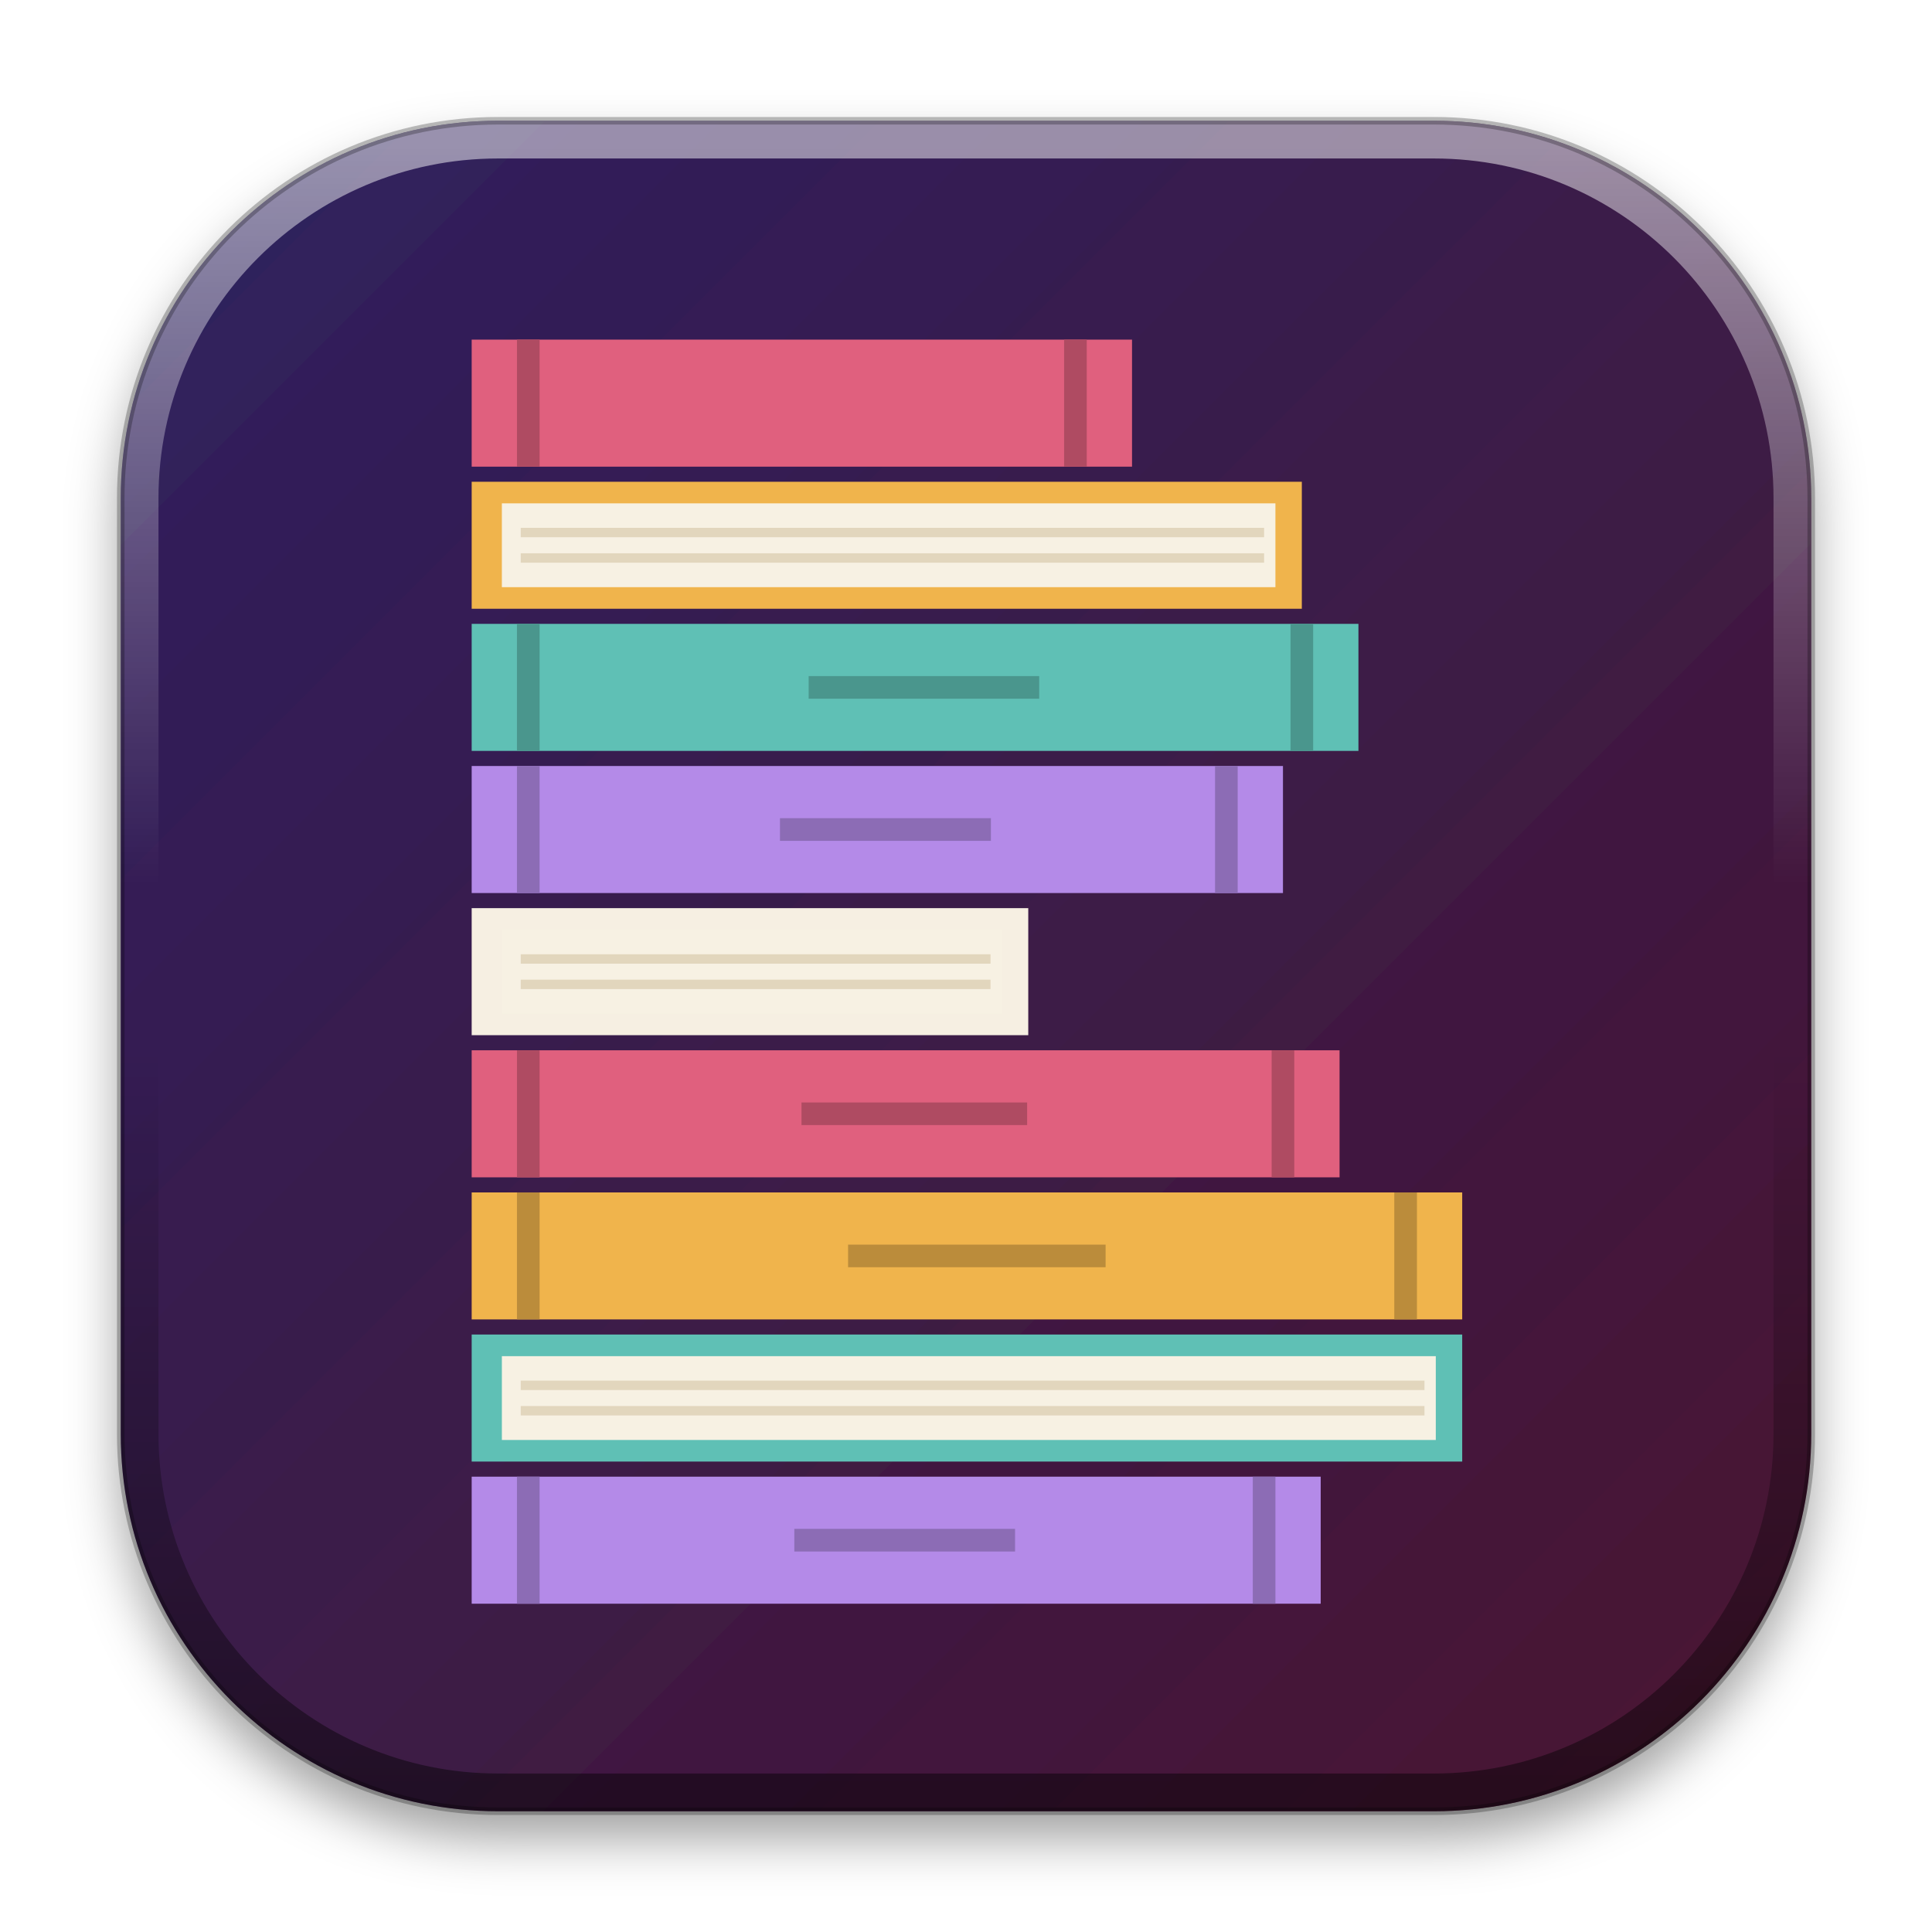
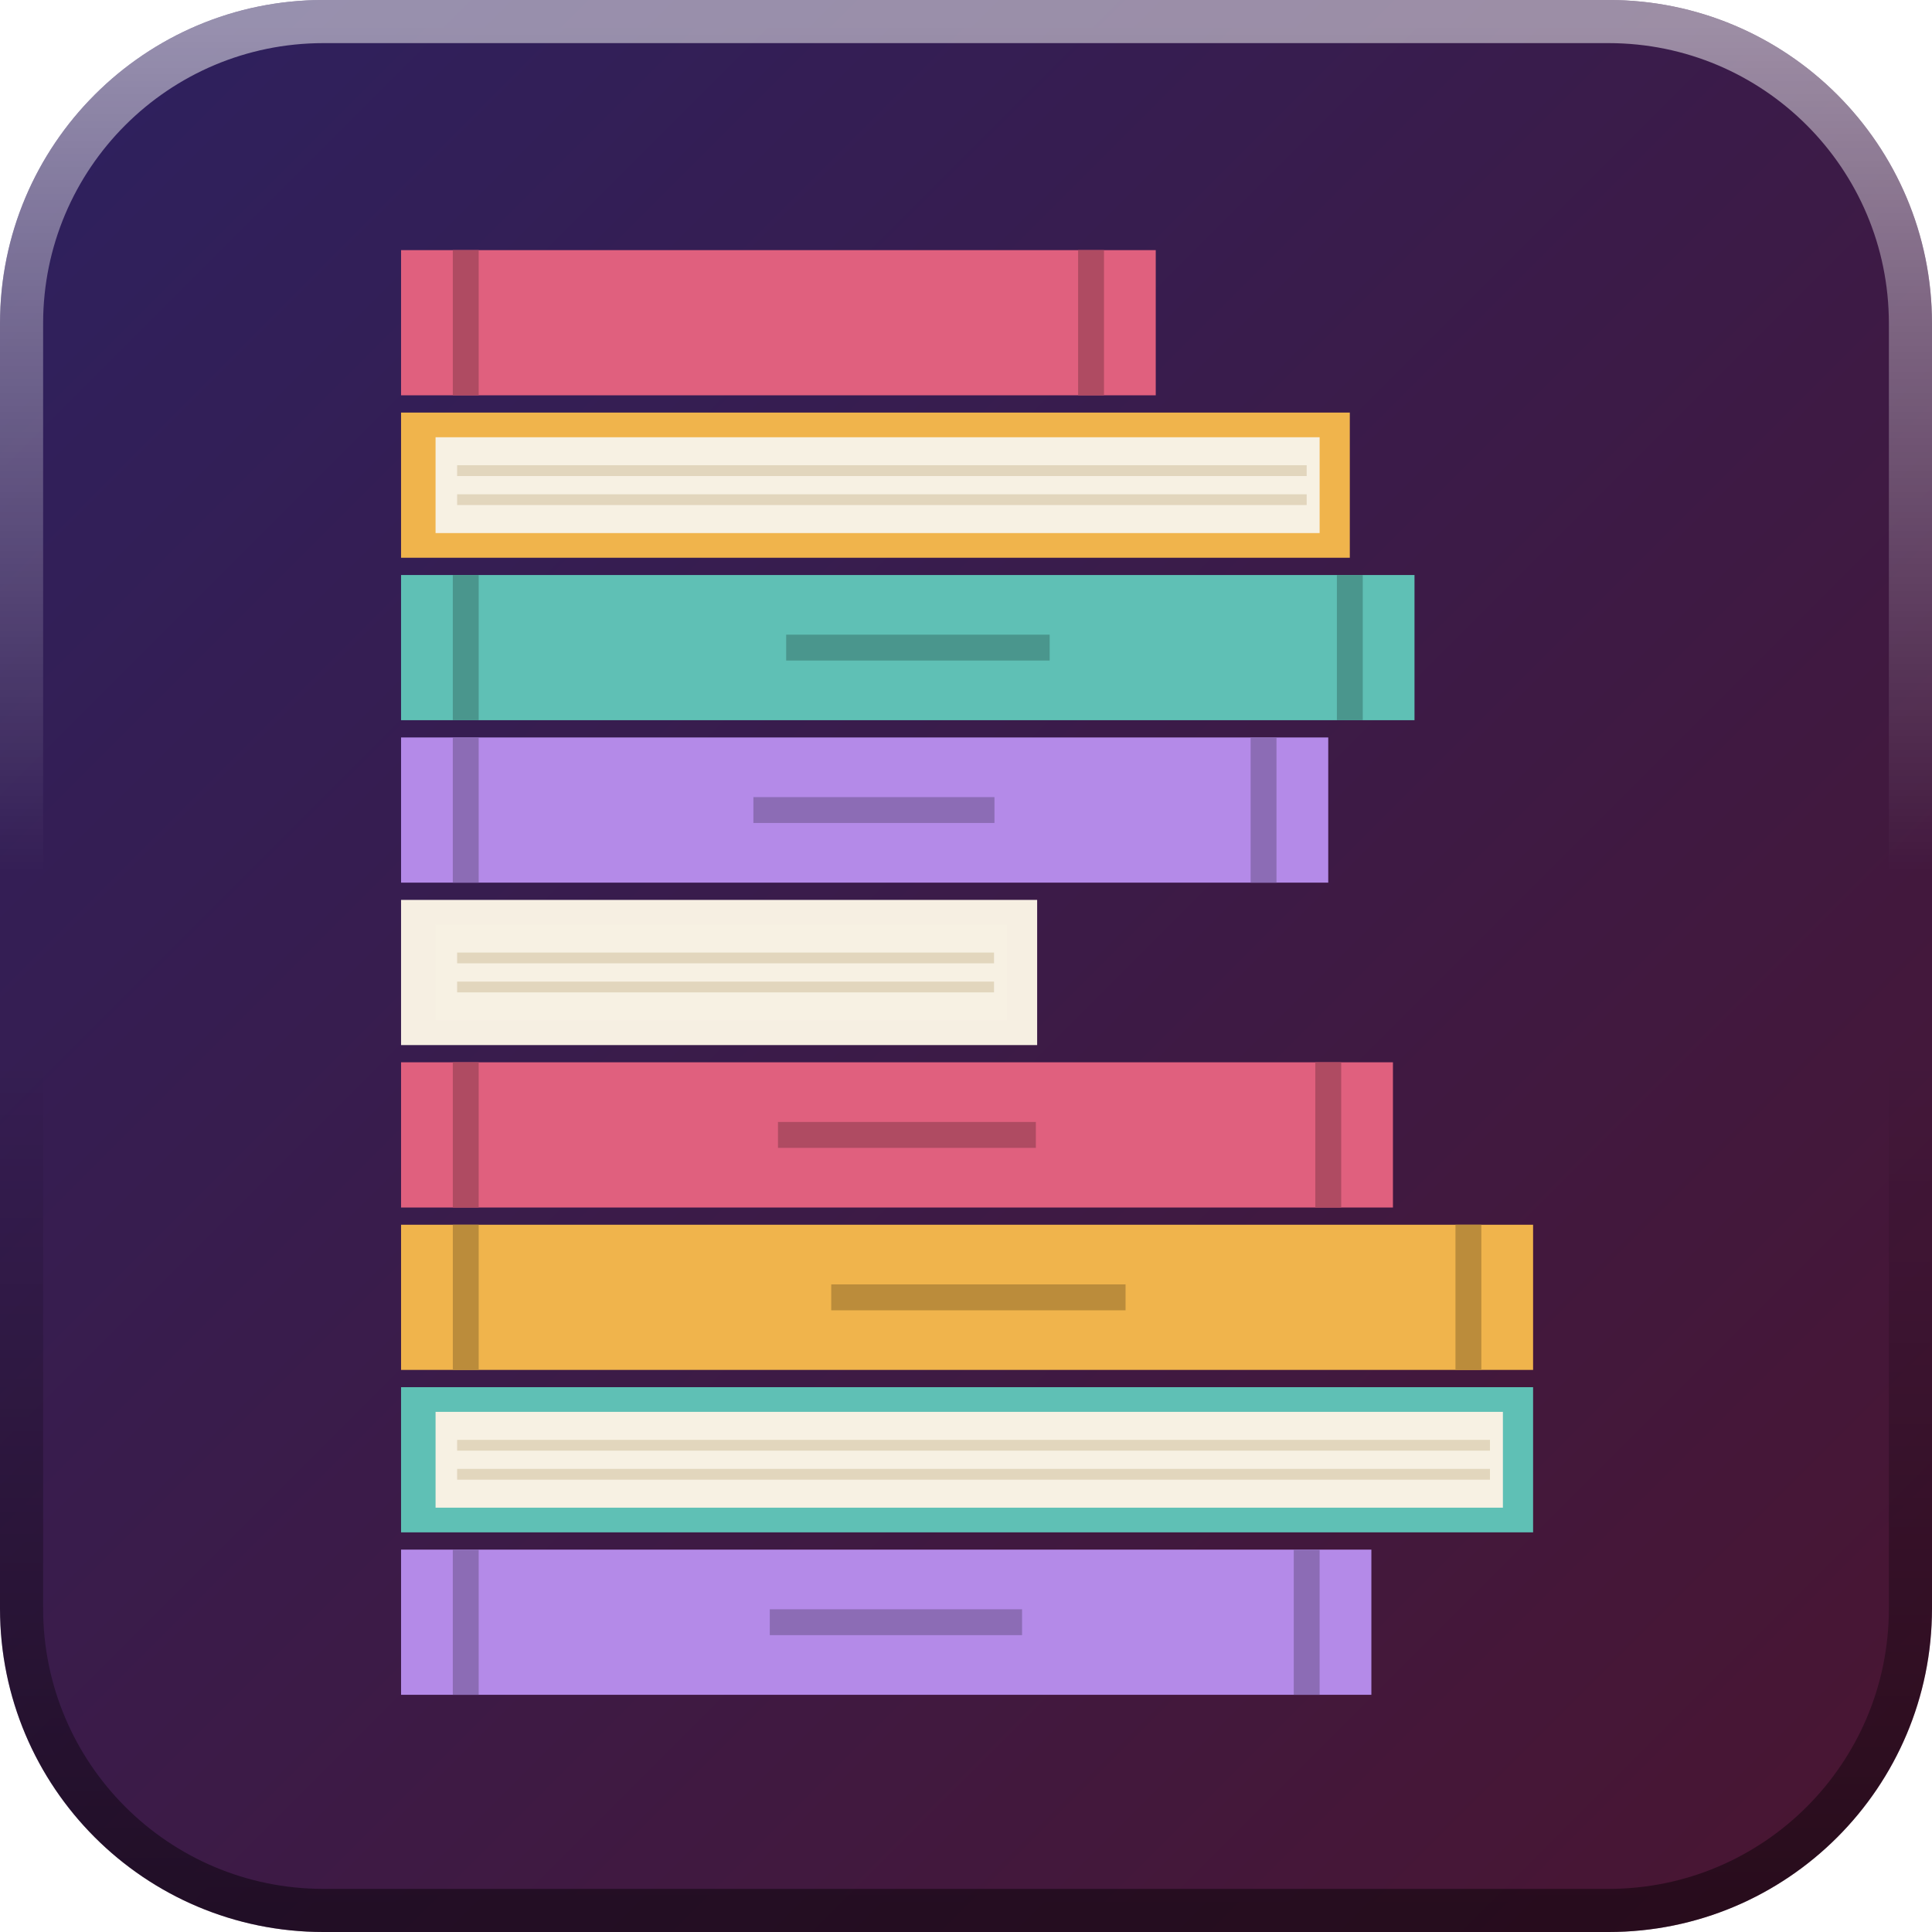
- <svg xmlns="http://www.w3.org/2000/svg" viewBox="0 0 1024 1024">
+ <svg xmlns="http://www.w3.org/2000/svg" viewBox="64 64 896 896">
  <defs>
    <clipPath id="tile">
-       <rect x="64" y="64" width="896" height="896" rx="200" />
+       <rect x="64" y="64" width="896" height="896" rx="150" />
    </clipPath>
    <linearGradient id="dusk" x1="0" y1="0" x2="1" y2="1">
      <stop offset="0" stop-color="#2d2160" />
      <stop offset="1" stop-color="#4a1530" />
    </linearGradient>
-     <filter id="shade" x="-15%" y="-15%" width="130%" height="135%">
-       <feDropShadow dx="0" dy="14" stdDeviation="14" flood-color="#000" flood-opacity="0.38" />
-     </filter>
    <linearGradient id="rim" x1="0" y1="0" x2="0" y2="1">
      <stop offset="0" stop-color="#ffffff" stop-opacity="0.5" />
      <stop offset="0.45" stop-color="#ffffff" stop-opacity="0" />
      <stop offset="0.55" stop-color="#000000" stop-opacity="0" />
      <stop offset="1" stop-color="#000000" stop-opacity="0.45" />
    </linearGradient>
  </defs>
-   <rect x="64" y="64" width="896" height="896" rx="200" fill="url(#dusk)" filter="url(#shade)" />
+   <rect x="64" y="64" width="896" height="896" rx="150" fill="url(#dusk)" />
  <g clip-path="url(#tile)">
    <rect x="250" y="180" width="350" height="67.333" fill="#e0607e" />
    <rect x="274" y="180" width="12" height="67.333" fill="#af4b62" />
    <rect x="564" y="180" width="12" height="67.333" fill="#af4b62" />
    <rect x="250" y="255.333" width="440" height="67.333" fill="#f0b44c" />
    <rect x="266" y="266.78" width="410" height="44.44" fill="#f7f1e3" />
    <line x1="276" y1="282.267" x2="670" y2="282.267" stroke="#e2d6bd" stroke-width="5" />
    <line x1="276" y1="295.733" x2="670" y2="295.733" stroke="#e2d6bd" stroke-width="5" />
    <rect x="250" y="330.667" width="470" height="67.333" fill="#5fc0b5" />
    <rect x="274" y="330.667" width="12" height="67.333" fill="#4a968d" />
    <rect x="684" y="330.667" width="12" height="67.333" fill="#4a968d" />
    <rect x="428.6" y="358.333" width="122.2" height="12" fill="#4a968d" />
    <rect x="250" y="406" width="430" height="67.333" fill="#b48ae8" />
    <rect x="274" y="406" width="12" height="67.333" fill="#8c6cb5" />
    <rect x="644" y="406" width="12" height="67.333" fill="#8c6cb5" />
    <rect x="413.4" y="433.667" width="111.8" height="12" fill="#8c6cb5" />
    <rect x="250" y="481.333" width="295" height="67.333" fill="#f6efe2" />
    <rect x="266" y="492.78" width="265" height="44.44" fill="#f7f1e3" />
    <line x1="276" y1="508.267" x2="525" y2="508.267" stroke="#e2d6bd" stroke-width="5" />
    <line x1="276" y1="521.733" x2="525" y2="521.733" stroke="#e2d6bd" stroke-width="5" />
    <rect x="250" y="556.667" width="460" height="67.333" fill="#e0607e" />
    <rect x="274" y="556.667" width="12" height="67.333" fill="#af4b62" />
    <rect x="674" y="556.667" width="12" height="67.333" fill="#af4b62" />
    <rect x="424.8" y="584.333" width="119.6" height="12" fill="#af4b62" />
    <rect x="250" y="632" width="525" height="67.333" fill="#f0b44c" />
    <rect x="274" y="632" width="12" height="67.333" fill="#bb8c3b" />
    <rect x="739" y="632" width="12" height="67.333" fill="#bb8c3b" />
    <rect x="449.5" y="659.667" width="136.5" height="12" fill="#bb8c3b" />
    <rect x="250" y="707.333" width="525" height="67.333" fill="#5fc0b5" />
    <rect x="266" y="718.78" width="495" height="44.44" fill="#f7f1e3" />
    <line x1="276" y1="734.267" x2="755" y2="734.267" stroke="#e2d6bd" stroke-width="5" />
    <line x1="276" y1="747.733" x2="755" y2="747.733" stroke="#e2d6bd" stroke-width="5" />
    <rect x="250" y="782.667" width="450" height="67.333" fill="#b48ae8" />
    <rect x="274" y="782.667" width="12" height="67.333" fill="#8c6cb5" />
    <rect x="664" y="782.667" width="12" height="67.333" fill="#8c6cb5" />
    <rect x="421" y="810.333" width="117" height="12" fill="#8c6cb5" />
  </g>
-   <rect x="74" y="74" width="876" height="876" rx="190" fill="none" stroke="url(#rim)" stroke-width="20" />
-   <rect x="64" y="64" width="896" height="896" rx="200" fill="none" stroke="#000000" stroke-opacity="0.25" stroke-width="4" />
+   <rect x="74" y="74" width="876" height="876" rx="140" fill="none" stroke="url(#rim)" stroke-width="20" />
</svg>
